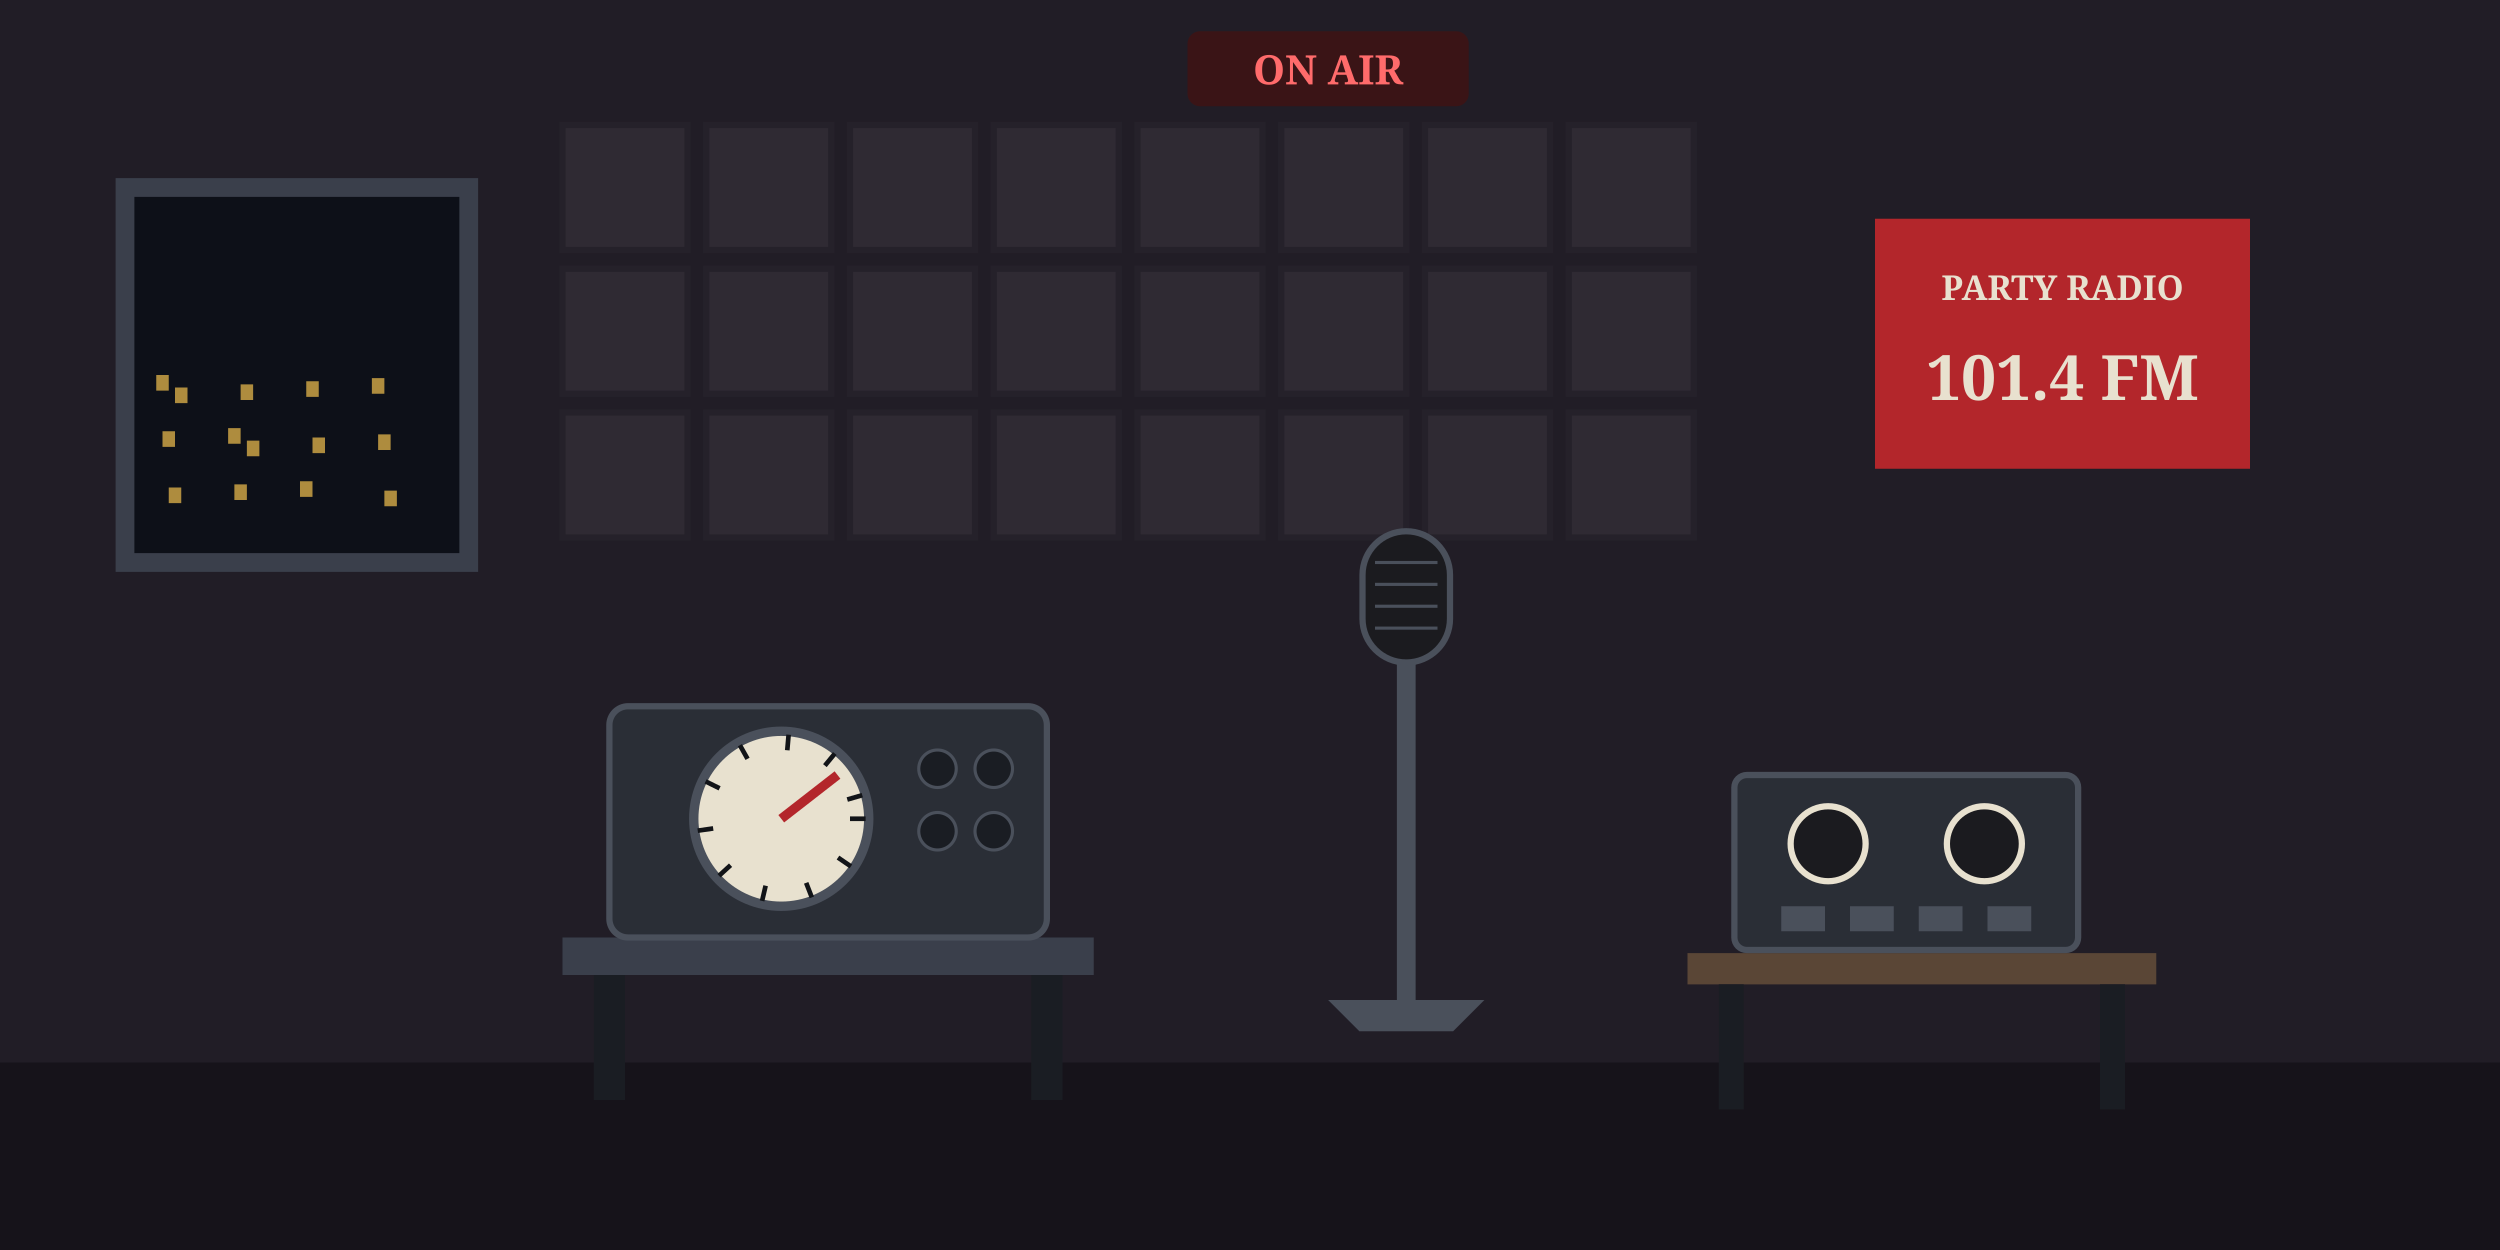
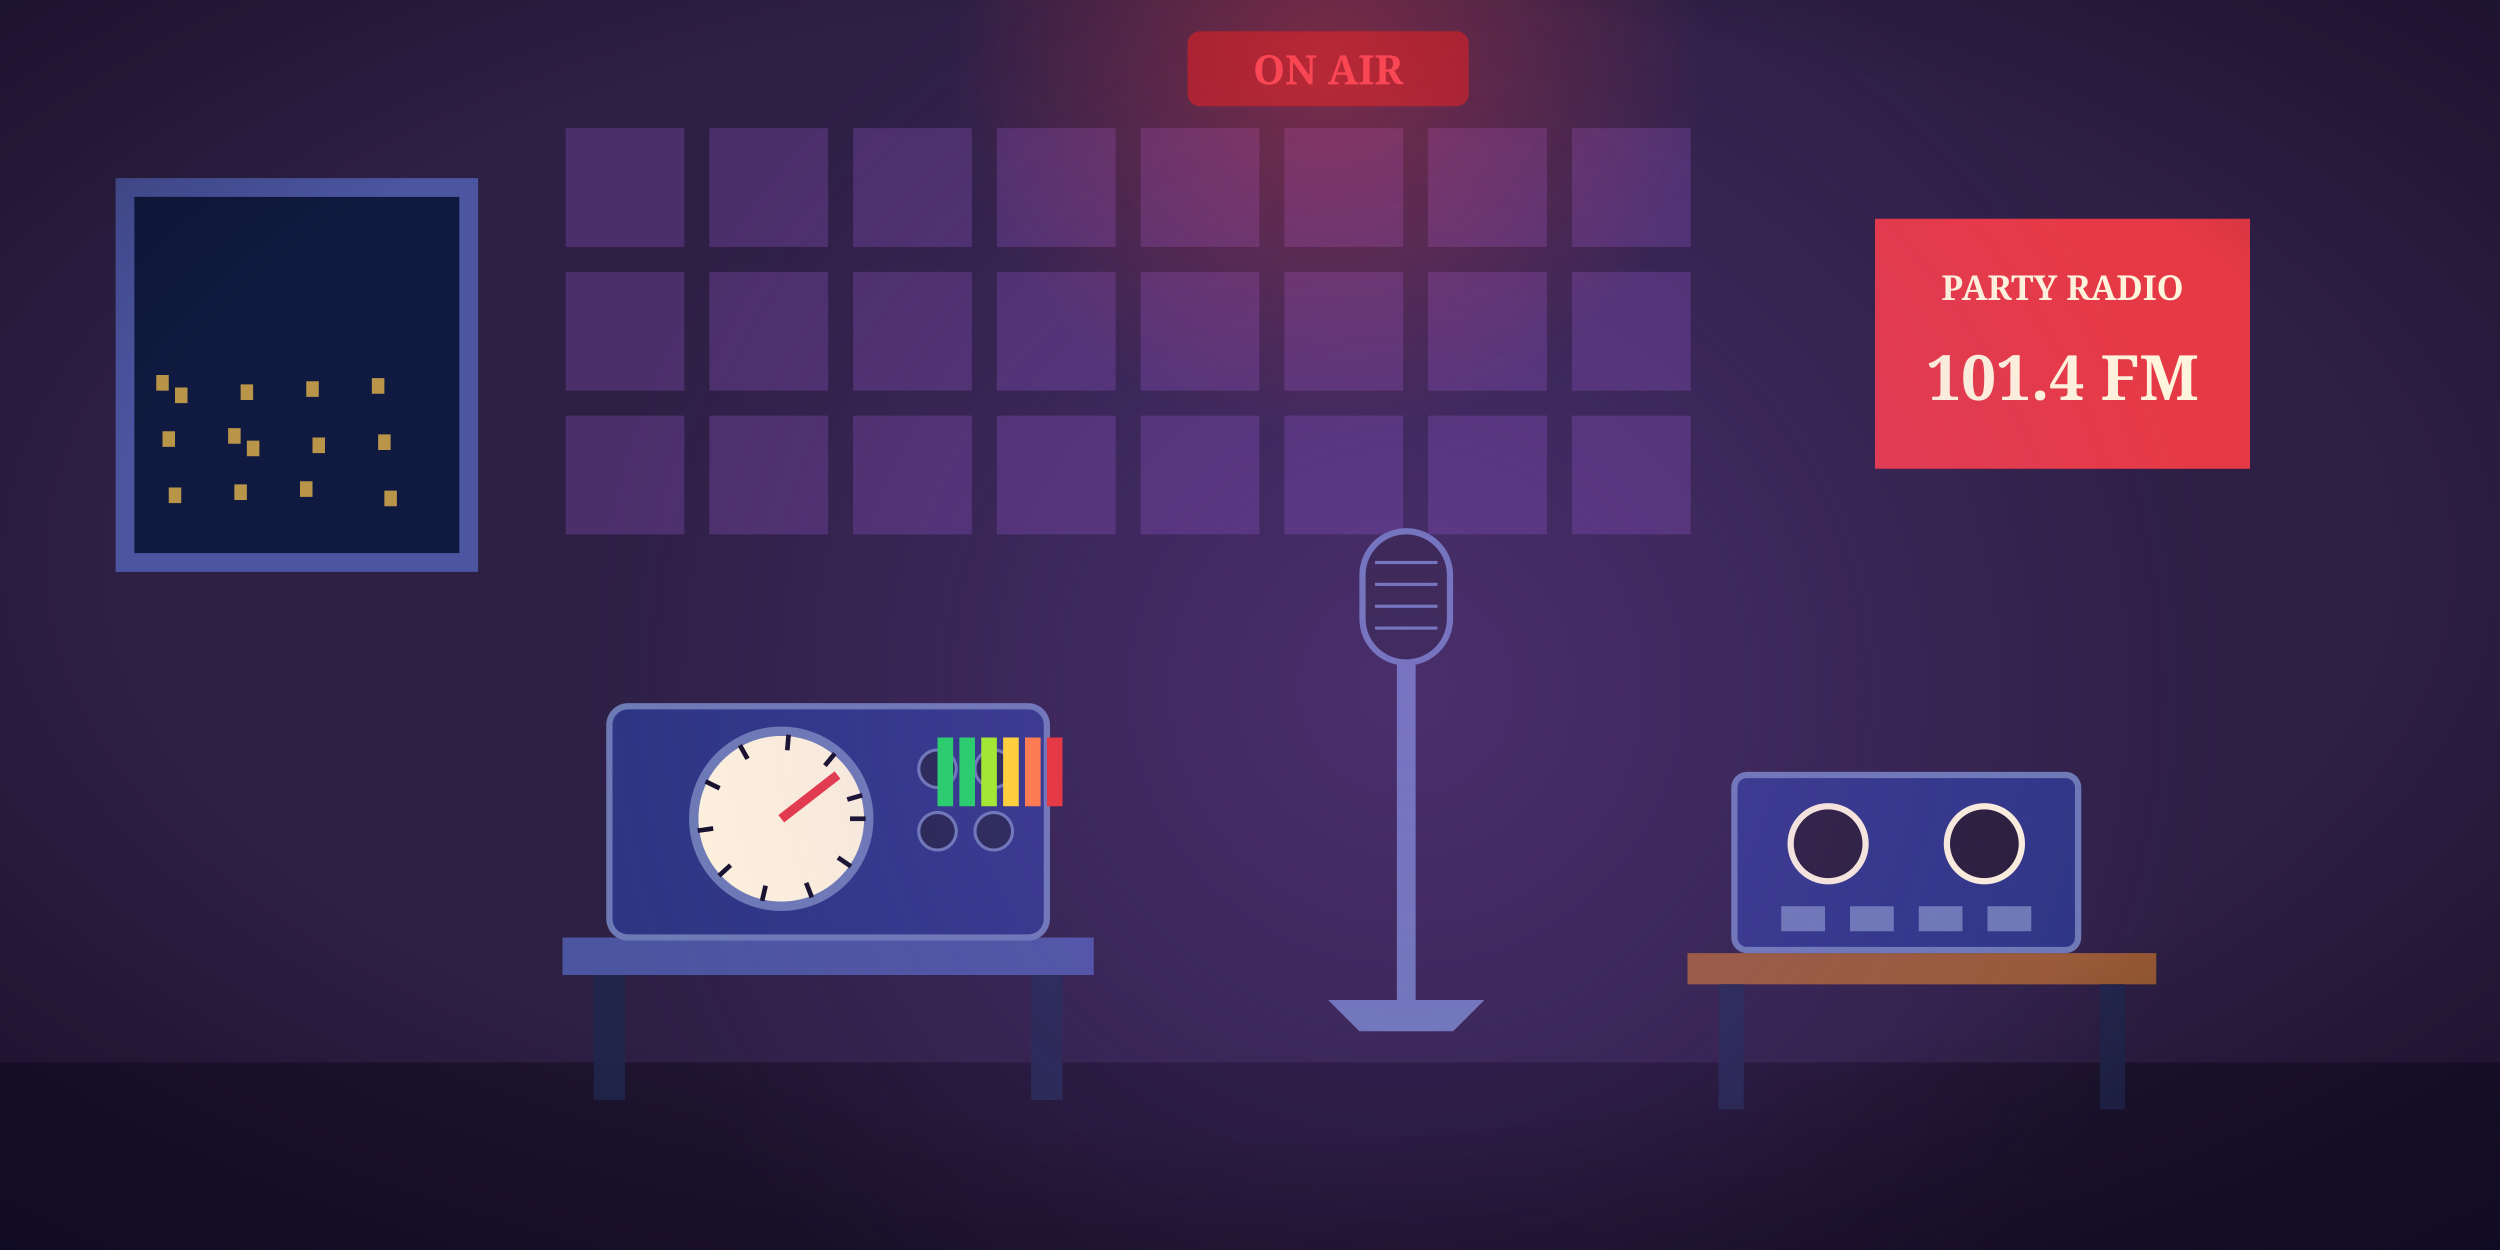
<svg xmlns="http://www.w3.org/2000/svg" viewBox="0 0 800 400" width="800" height="400">
  <defs />
-   <rect width="800" height="400" fill="#211d26" />
-   <rect x="180" y="40" width="40" height="40" fill="#2f2a33" stroke="#25212a" stroke-width="2" />
-   <rect x="226" y="40" width="40" height="40" fill="#2f2a33" stroke="#25212a" stroke-width="2" />
-   <rect x="272" y="40" width="40" height="40" fill="#2f2a33" stroke="#25212a" stroke-width="2" />
-   <rect x="318" y="40" width="40" height="40" fill="#2f2a33" stroke="#25212a" stroke-width="2" />
-   <rect x="364" y="40" width="40" height="40" fill="#2f2a33" stroke="#25212a" stroke-width="2" />
-   <rect x="410" y="40" width="40" height="40" fill="#2f2a33" stroke="#25212a" stroke-width="2" />
-   <rect x="456" y="40" width="40" height="40" fill="#2f2a33" stroke="#25212a" stroke-width="2" />
-   <rect x="502" y="40" width="40" height="40" fill="#2f2a33" stroke="#25212a" stroke-width="2" />
-   <rect x="180" y="86" width="40" height="40" fill="#2f2a33" stroke="#25212a" stroke-width="2" />
-   <rect x="226" y="86" width="40" height="40" fill="#2f2a33" stroke="#25212a" stroke-width="2" />
-   <rect x="272" y="86" width="40" height="40" fill="#2f2a33" stroke="#25212a" stroke-width="2" />
-   <rect x="318" y="86" width="40" height="40" fill="#2f2a33" stroke="#25212a" stroke-width="2" />
-   <rect x="364" y="86" width="40" height="40" fill="#2f2a33" stroke="#25212a" stroke-width="2" />
-   <rect x="410" y="86" width="40" height="40" fill="#2f2a33" stroke="#25212a" stroke-width="2" />
-   <rect x="456" y="86" width="40" height="40" fill="#2f2a33" stroke="#25212a" stroke-width="2" />
-   <rect x="502" y="86" width="40" height="40" fill="#2f2a33" stroke="#25212a" stroke-width="2" />
-   <rect x="180" y="132" width="40" height="40" fill="#2f2a33" stroke="#25212a" stroke-width="2" />
-   <rect x="226" y="132" width="40" height="40" fill="#2f2a33" stroke="#25212a" stroke-width="2" />
-   <rect x="272" y="132" width="40" height="40" fill="#2f2a33" stroke="#25212a" stroke-width="2" />
-   <rect x="318" y="132" width="40" height="40" fill="#2f2a33" stroke="#25212a" stroke-width="2" />
-   <rect x="364" y="132" width="40" height="40" fill="#2f2a33" stroke="#25212a" stroke-width="2" />
-   <rect x="410" y="132" width="40" height="40" fill="#2f2a33" stroke="#25212a" stroke-width="2" />
-   <rect x="456" y="132" width="40" height="40" fill="#2f2a33" stroke="#25212a" stroke-width="2" />
-   <rect x="502" y="132" width="40" height="40" fill="#2f2a33" stroke="#25212a" stroke-width="2" />
+   <rect width="800" height="400" fill="#2e1f45" />
+   <rect x="180" y="40" width="40" height="40" fill="#4b2f6b" stroke="#2e1f45" stroke-width="2" />
+   <rect x="226" y="40" width="40" height="40" fill="#4b2f6b" stroke="#2e1f45" stroke-width="2" />
+   <rect x="272" y="40" width="40" height="40" fill="#4b2f6b" stroke="#2e1f45" stroke-width="2" />
+   <rect x="318" y="40" width="40" height="40" fill="#4b2f6b" stroke="#2e1f45" stroke-width="2" />
+   <rect x="364" y="40" width="40" height="40" fill="#4b2f6b" stroke="#2e1f45" stroke-width="2" />
+   <rect x="410" y="40" width="40" height="40" fill="#4b2f6b" stroke="#2e1f45" stroke-width="2" />
+   <rect x="456" y="40" width="40" height="40" fill="#4b2f6b" stroke="#2e1f45" stroke-width="2" />
+   <rect x="502" y="40" width="40" height="40" fill="#4b2f6b" stroke="#2e1f45" stroke-width="2" />
+   <rect x="180" y="86" width="40" height="40" fill="#4b2f6b" stroke="#2e1f45" stroke-width="2" />
+   <rect x="226" y="86" width="40" height="40" fill="#4b2f6b" stroke="#2e1f45" stroke-width="2" />
+   <rect x="272" y="86" width="40" height="40" fill="#4b2f6b" stroke="#2e1f45" stroke-width="2" />
+   <rect x="318" y="86" width="40" height="40" fill="#4b2f6b" stroke="#2e1f45" stroke-width="2" />
+   <rect x="364" y="86" width="40" height="40" fill="#4b2f6b" stroke="#2e1f45" stroke-width="2" />
+   <rect x="410" y="86" width="40" height="40" fill="#4b2f6b" stroke="#2e1f45" stroke-width="2" />
+   <rect x="456" y="86" width="40" height="40" fill="#4b2f6b" stroke="#2e1f45" stroke-width="2" />
+   <rect x="502" y="86" width="40" height="40" fill="#4b2f6b" stroke="#2e1f45" stroke-width="2" />
+   <rect x="180" y="132" width="40" height="40" fill="#4b2f6b" stroke="#2e1f45" stroke-width="2" />
+   <rect x="226" y="132" width="40" height="40" fill="#4b2f6b" stroke="#2e1f45" stroke-width="2" />
+   <rect x="272" y="132" width="40" height="40" fill="#4b2f6b" stroke="#2e1f45" stroke-width="2" />
+   <rect x="318" y="132" width="40" height="40" fill="#4b2f6b" stroke="#2e1f45" stroke-width="2" />
+   <rect x="364" y="132" width="40" height="40" fill="#4b2f6b" stroke="#2e1f45" stroke-width="2" />
+   <rect x="410" y="132" width="40" height="40" fill="#4b2f6b" stroke="#2e1f45" stroke-width="2" />
+   <rect x="456" y="132" width="40" height="40" fill="#4b2f6b" stroke="#2e1f45" stroke-width="2" />
+   <rect x="502" y="132" width="40" height="40" fill="#4b2f6b" stroke="#2e1f45" stroke-width="2" />
  <rect x="380" y="10" width="90" height="24" rx="4" fill="#3a1416" />
  <text x="425" y="27" font-family="Georgia, serif" font-size="13" fill="#ff6b6b" text-anchor="middle" font-weight="bold">ON AIR</text>
-   <rect x="40" y="60" width="110" height="120" fill="#0d1018" stroke="#3a3f4b" stroke-width="6" />
-   <rect x="50" y="120" width="4" height="5" fill="#f2c14e" opacity="0.7" />
-   <rect x="73" y="137" width="4" height="5" fill="#f2c14e" opacity="0.7" />
-   <rect x="96" y="154" width="4" height="5" fill="#f2c14e" opacity="0.7" />
-   <rect x="119" y="121" width="4" height="5" fill="#f2c14e" opacity="0.7" />
-   <rect x="52" y="138" width="4" height="5" fill="#f2c14e" opacity="0.7" />
-   <rect x="75" y="155" width="4" height="5" fill="#f2c14e" opacity="0.7" />
-   <rect x="98" y="122" width="4" height="5" fill="#f2c14e" opacity="0.7" />
-   <rect x="121" y="139" width="4" height="5" fill="#f2c14e" opacity="0.7" />
-   <rect x="54" y="156" width="4" height="5" fill="#f2c14e" opacity="0.7" />
-   <rect x="77" y="123" width="4" height="5" fill="#f2c14e" opacity="0.7" />
-   <rect x="100" y="140" width="4" height="5" fill="#f2c14e" opacity="0.7" />
-   <rect x="123" y="157" width="4" height="5" fill="#f2c14e" opacity="0.7" />
-   <rect x="56" y="124" width="4" height="5" fill="#f2c14e" opacity="0.7" />
-   <rect x="79" y="141" width="4" height="5" fill="#f2c14e" opacity="0.7" />
-   <rect x="600" y="70" width="120" height="80" fill="#b3262b" />
-   <text x="660" y="96" font-family="Georgia, serif" font-size="11" fill="#e8e1cf" text-anchor="middle" font-weight="bold">PARTY RADIO</text>
-   <text x="660" y="128" font-family="Georgia, serif" font-size="20" fill="#e8e1cf" text-anchor="middle" font-weight="bold">101.4 FM</text>
-   <rect y="340" width="800" height="60" fill="#16131a" />
-   <rect x="180" y="300" width="170" height="12" fill="#3a3f4b" />
-   <rect x="190" y="312" width="10" height="40" fill="#1a1d23" />
-   <rect x="330" y="312" width="10" height="40" fill="#1a1d23" />
-   <rect x="195" y="226" width="140" height="74" rx="6" fill="#2a2e36" stroke="#4a505b" stroke-width="2" />
-   <circle cx="250" cy="262" r="28" fill="#e8e1cf" stroke="#4a505b" stroke-width="3" />
-   <line x1="272.0" y1="262.0" x2="277.0" y2="262.0" stroke="#121418" stroke-width="1.5" />
-   <line x1="268.157" y1="274.422" x2="272.284" y2="277.245" stroke="#121418" stroke-width="1.5" />
-   <line x1="257.972" y1="282.505" x2="259.784" y2="287.165" stroke="#121418" stroke-width="1.5" />
-   <line x1="245.002" y1="283.425" x2="243.866" y2="288.294" stroke="#121418" stroke-width="1.5" />
-   <line x1="233.777" y1="276.86" x2="230.09" y2="280.238" stroke="#121418" stroke-width="1.5" />
-   <line x1="228.22" y1="265.105" x2="223.27" y2="265.81" stroke="#121418" stroke-width="1.5" />
-   <line x1="230.271" y1="252.265" x2="225.788" y2="250.052" stroke="#121418" stroke-width="1.5" />
-   <line x1="239.214" y1="242.825" x2="236.763" y2="238.467" stroke="#121418" stroke-width="1.5" />
-   <line x1="251.925" y1="240.084" x2="252.362" y2="235.104" stroke="#121418" stroke-width="1.5" />
-   <line x1="263.963" y1="244.999" x2="267.137" y2="241.135" stroke="#121418" stroke-width="1.5" />
-   <line x1="271.124" y1="255.853" x2="275.925" y2="254.456" stroke="#121418" stroke-width="1.5" />
-   <line x1="250" y1="262" x2="268" y2="248" stroke="#b3262b" stroke-width="3" />
-   <circle cx="300" cy="246" r="6" fill="#1a1d23" stroke="#4a505b" />
-   <circle cx="318" cy="246" r="6" fill="#1a1d23" stroke="#4a505b" />
-   <circle cx="300" cy="266" r="6" fill="#1a1d23" stroke="#4a505b" />
-   <circle cx="318" cy="266" r="6" fill="#1a1d23" stroke="#4a505b" />
-   <rect x="447" y="200" width="6" height="120" fill="#4a505b" />
-   <path d="M 425 320 L 475 320 L 465 330 L 435 330 Z" fill="#4a505b" />
-   <rect x="436" y="170" width="28" height="42" rx="14" fill="#1b1b1f" stroke="#4a505b" stroke-width="2" />
-   <line x1="440" y1="180" x2="460" y2="180" stroke="#4a505b" stroke-width="1" />
-   <line x1="440" y1="187" x2="460" y2="187" stroke="#4a505b" stroke-width="1" />
-   <line x1="440" y1="194" x2="460" y2="194" stroke="#4a505b" stroke-width="1" />
-   <line x1="440" y1="201" x2="460" y2="201" stroke="#4a505b" stroke-width="1" />
-   <rect x="540" y="305" width="150" height="10" fill="#5a4636" />
-   <rect x="550" y="315" width="8" height="40" fill="#1a1d23" />
-   <rect x="672" y="315" width="8" height="40" fill="#1a1d23" />
-   <rect x="555" y="248" width="110" height="56" rx="4" fill="#2a2e36" stroke="#4a505b" stroke-width="2" />
-   <circle cx="585" cy="270" r="12" fill="#1b1b1f" stroke="#e8e1cf" stroke-width="2" />
-   <circle cx="635" cy="270" r="12" fill="#1b1b1f" stroke="#e8e1cf" stroke-width="2" />
-   <rect x="570" y="290" width="14" height="8" fill="#4a505b" />
-   <rect x="592" y="290" width="14" height="8" fill="#4a505b" />
-   <rect x="614" y="290" width="14" height="8" fill="#4a505b" />
-   <rect x="636" y="290" width="14" height="8" fill="#4a505b" />
+   <rect x="40" y="60" width="110" height="120" fill="#101a40" stroke="#4b55a0" stroke-width="6" />
+   <rect x="50" y="120" width="4" height="5" fill="#ffc94d" opacity="0.7" />
+   <rect x="73" y="137" width="4" height="5" fill="#ffc94d" opacity="0.7" />
+   <rect x="96" y="154" width="4" height="5" fill="#ffc94d" opacity="0.7" />
+   <rect x="119" y="121" width="4" height="5" fill="#ffc94d" opacity="0.7" />
+   <rect x="52" y="138" width="4" height="5" fill="#ffc94d" opacity="0.7" />
+   <rect x="75" y="155" width="4" height="5" fill="#ffc94d" opacity="0.7" />
+   <rect x="98" y="122" width="4" height="5" fill="#ffc94d" opacity="0.7" />
+   <rect x="121" y="139" width="4" height="5" fill="#ffc94d" opacity="0.7" />
+   <rect x="54" y="156" width="4" height="5" fill="#ffc94d" opacity="0.7" />
+   <rect x="77" y="123" width="4" height="5" fill="#ffc94d" opacity="0.7" />
+   <rect x="100" y="140" width="4" height="5" fill="#ffc94d" opacity="0.7" />
+   <rect x="123" y="157" width="4" height="5" fill="#ffc94d" opacity="0.7" />
+   <rect x="56" y="124" width="4" height="5" fill="#ffc94d" opacity="0.7" />
+   <rect x="79" y="141" width="4" height="5" fill="#ffc94d" opacity="0.7" />
+   <rect x="600" y="70" width="120" height="80" fill="#e63946" />
+   <text x="660" y="96" font-family="Georgia, serif" font-size="11" fill="#fff4dc" text-anchor="middle" font-weight="bold">PARTY RADIO</text>
+   <text x="660" y="128" font-family="Georgia, serif" font-size="20" fill="#fff4dc" text-anchor="middle" font-weight="bold">101.4 FM</text>
+   <rect y="340" width="800" height="60" fill="#1e1430" />
+   <rect x="180" y="300" width="170" height="12" fill="#4b55a0" />
+   <rect x="190" y="312" width="10" height="40" fill="#22264d" />
+   <rect x="330" y="312" width="10" height="40" fill="#22264d" />
+   <rect x="195" y="226" width="140" height="74" rx="6" fill="#2d3584" stroke="#6c7bb5" stroke-width="2" />
+   <circle cx="250" cy="262" r="28" fill="#fff4dc" stroke="#6c7bb5" stroke-width="3" />
+   <line x1="272.0" y1="262.0" x2="277.0" y2="262.0" stroke="#14102a" stroke-width="1.5" />
+   <line x1="268.157" y1="274.422" x2="272.284" y2="277.245" stroke="#14102a" stroke-width="1.5" />
+   <line x1="257.972" y1="282.505" x2="259.784" y2="287.165" stroke="#14102a" stroke-width="1.5" />
+   <line x1="245.002" y1="283.425" x2="243.866" y2="288.294" stroke="#14102a" stroke-width="1.5" />
+   <line x1="233.777" y1="276.86" x2="230.09" y2="280.238" stroke="#14102a" stroke-width="1.5" />
+   <line x1="228.22" y1="265.105" x2="223.27" y2="265.81" stroke="#14102a" stroke-width="1.5" />
+   <line x1="230.271" y1="252.265" x2="225.788" y2="250.052" stroke="#14102a" stroke-width="1.5" />
+   <line x1="239.214" y1="242.825" x2="236.763" y2="238.467" stroke="#14102a" stroke-width="1.5" />
+   <line x1="251.925" y1="240.084" x2="252.362" y2="235.104" stroke="#14102a" stroke-width="1.5" />
+   <line x1="263.963" y1="244.999" x2="267.137" y2="241.135" stroke="#14102a" stroke-width="1.5" />
+   <line x1="271.124" y1="255.853" x2="275.925" y2="254.456" stroke="#14102a" stroke-width="1.5" />
+   <line x1="250" y1="262" x2="268" y2="248" stroke="#e63946" stroke-width="3" />
+   <circle cx="300" cy="246" r="6" fill="#22264d" stroke="#6c7bb5" />
+   <circle cx="318" cy="246" r="6" fill="#22264d" stroke="#6c7bb5" />
+   <circle cx="300" cy="266" r="6" fill="#22264d" stroke="#6c7bb5" />
+   <circle cx="318" cy="266" r="6" fill="#22264d" stroke="#6c7bb5" />
+   <rect x="447" y="200" width="6" height="120" fill="#6c7bb5" />
+   <path d="M 425 320 L 475 320 L 465 330 L 435 330 Z" fill="#6c7bb5" />
+   <rect x="436" y="170" width="28" height="42" rx="14" fill="#261c36" stroke="#6c7bb5" stroke-width="2" />
+   <line x1="440" y1="180" x2="460" y2="180" stroke="#6c7bb5" stroke-width="1" />
+   <line x1="440" y1="187" x2="460" y2="187" stroke="#6c7bb5" stroke-width="1" />
+   <line x1="440" y1="194" x2="460" y2="194" stroke="#6c7bb5" stroke-width="1" />
+   <line x1="440" y1="201" x2="460" y2="201" stroke="#6c7bb5" stroke-width="1" />
+   <rect x="540" y="305" width="150" height="10" fill="#9a5b34" />
+   <rect x="550" y="315" width="8" height="40" fill="#22264d" />
+   <rect x="672" y="315" width="8" height="40" fill="#22264d" />
+   <rect x="555" y="248" width="110" height="56" rx="4" fill="#2d3584" stroke="#6c7bb5" stroke-width="2" />
+   <circle cx="585" cy="270" r="12" fill="#261c36" stroke="#fff4dc" stroke-width="2" />
+   <circle cx="635" cy="270" r="12" fill="#261c36" stroke="#fff4dc" stroke-width="2" />
+   <rect x="570" y="290" width="14" height="8" fill="#6c7bb5" />
+   <rect x="592" y="290" width="14" height="8" fill="#6c7bb5" />
+   <rect x="614" y="290" width="14" height="8" fill="#6c7bb5" />
+   <rect x="636" y="290" width="14" height="8" fill="#6c7bb5" />
+   <style>
+ .pulse { animation: pulse 3s ease-in-out infinite; transform-box: fill-box; transform-origin: center; }
+ .flicker { animation: flicker 4s steps(1) infinite; }
+ .twinkle { animation: twinkle 3s ease-in-out infinite; }
+ .lid { animation: lid 6s ease-in-out infinite; transform-box: fill-box; transform-origin: center; transform: scaleY(0); }
+ .rain { animation: rain 0.9s linear infinite; }
+ .drift { animation: drift 12s ease-in-out infinite alternate; }
+ .rise { animation: rise 7s linear infinite; }
+ .fall { animation: fall 2.6s ease-in infinite; }
+ .blink { animation: blink 1.2s steps(1) infinite; }
+ .sweep { animation: sweep 9s ease-in-out infinite alternate; transform-origin: 360px 20px; }
+ .wave { animation: wave 3s ease-out infinite; transform-box: fill-box; transform-origin: center; }
+ .bounce { animation: bounce 0.6s ease-in-out infinite alternate; transform-box: fill-box; transform-origin: bottom; }
+ @keyframes pulse { 0%, 100% { opacity: 0.35; transform: scale(1); } 50% { opacity: 0.9; transform: scale(1.12); } }
+ @keyframes flicker { 0%, 100% { opacity: 1; } 31% { opacity: 0.55; } 33% { opacity: 1; } 67% { opacity: 0.7; } 69% { opacity: 1; } }
+ @keyframes twinkle { 0%, 100% { opacity: 0.25; } 50% { opacity: 1; } }
+ @keyframes lid { 0%, 90%, 100% { transform: scaleY(0); } 94%, 96% { transform: scaleY(1); } }
+ @keyframes rain { from { transform: translate(0, -60px); } to { transform: translate(-18px, 420px); } }
+ @keyframes drift { from { transform: translateX(-30px); } to { transform: translateX(30px); } }
+ @keyframes rise { 0% { transform: translateY(0); opacity: 0; } 20% { opacity: 0.8; } 100% { transform: translateY(-160px); opacity: 0; } }
+ @keyframes fall { 0% { transform: translateY(0); opacity: 0; } 10% { opacity: 1; } 100% { transform: translateY(240px); opacity: 0; } }
+ @keyframes blink { 0%, 100% { opacity: 1; } 50% { opacity: 0.15; } }
+ @keyframes sweep { from { transform: rotate(-25deg); } to { transform: rotate(25deg); } }
+ @keyframes wave { 0% { transform: scale(0.6); opacity: 0.8; } 100% { transform: scale(1.6); opacity: 0; } }
+ @keyframes bounce { from { transform: scaleY(0.3); } to { transform: scaleY(1); } }
+ </style>
+   <rect class="blink" x="380" y="10" width="90" height="24" rx="4" fill="#ff1f3d" opacity="0.45" />
+   <radialGradient id="l42520120">
+     <stop offset="0" stop-color="#ff3b30" stop-opacity="0.35" />
+     <stop offset="1" stop-color="#ff3b30" stop-opacity="0" />
+   </radialGradient>
+   <circle cx="425" cy="20" r="120" fill="url(#l42520120)" />
+   <radialGradient id="l450220260">
+     <stop offset="0" stop-color="#9b5de5" stop-opacity="0.25" />
+     <stop offset="1" stop-color="#9b5de5" stop-opacity="0" />
+   </radialGradient>
+   <circle cx="450" cy="220" r="260" fill="url(#l450220260)" />
+   <rect class="bounce" x="300" y="236" width="5" height="22" fill="#2ecc71" style="animation-delay:-0.00s" />
+   <rect class="bounce" x="307" y="236" width="5" height="22" fill="#2ecc71" style="animation-delay:-0.13s" />
+   <rect class="bounce" x="314" y="236" width="5" height="22" fill="#a3e635" style="animation-delay:-0.26s" />
+   <rect class="bounce" x="321" y="236" width="5" height="22" fill="#ffcf3f" style="animation-delay:-0.39s" />
+   <rect class="bounce" x="328" y="236" width="5" height="22" fill="#ff7b54" style="animation-delay:-0.52s" />
+   <rect class="bounce" x="335" y="236" width="5" height="22" fill="#e63946" style="animation-delay:-0.65s" />
+   <radialGradient id="vignette" cx="0.5" cy="0.45" r="0.75">
+     <stop offset="0.6" stop-color="#000" stop-opacity="0" />
+     <stop offset="1" stop-color="#05021a" stop-opacity="0.55" />
+   </radialGradient>
+   <rect width="800" height="400" fill="url(#vignette)" />
</svg>
